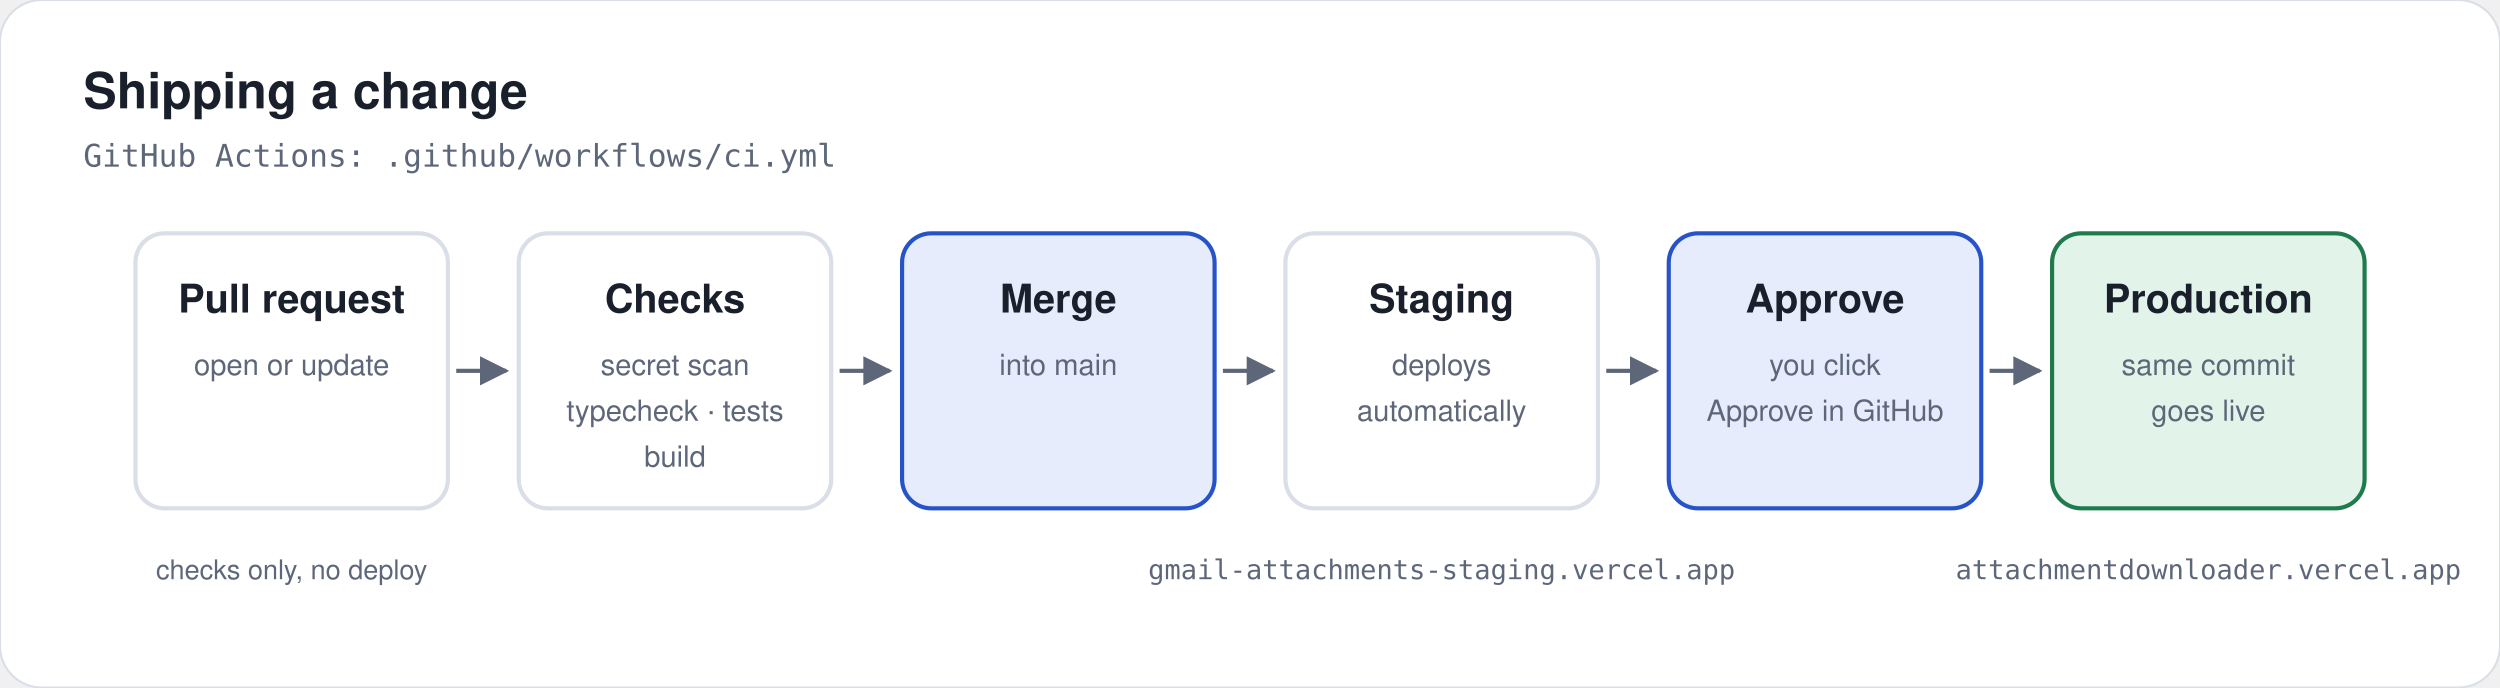
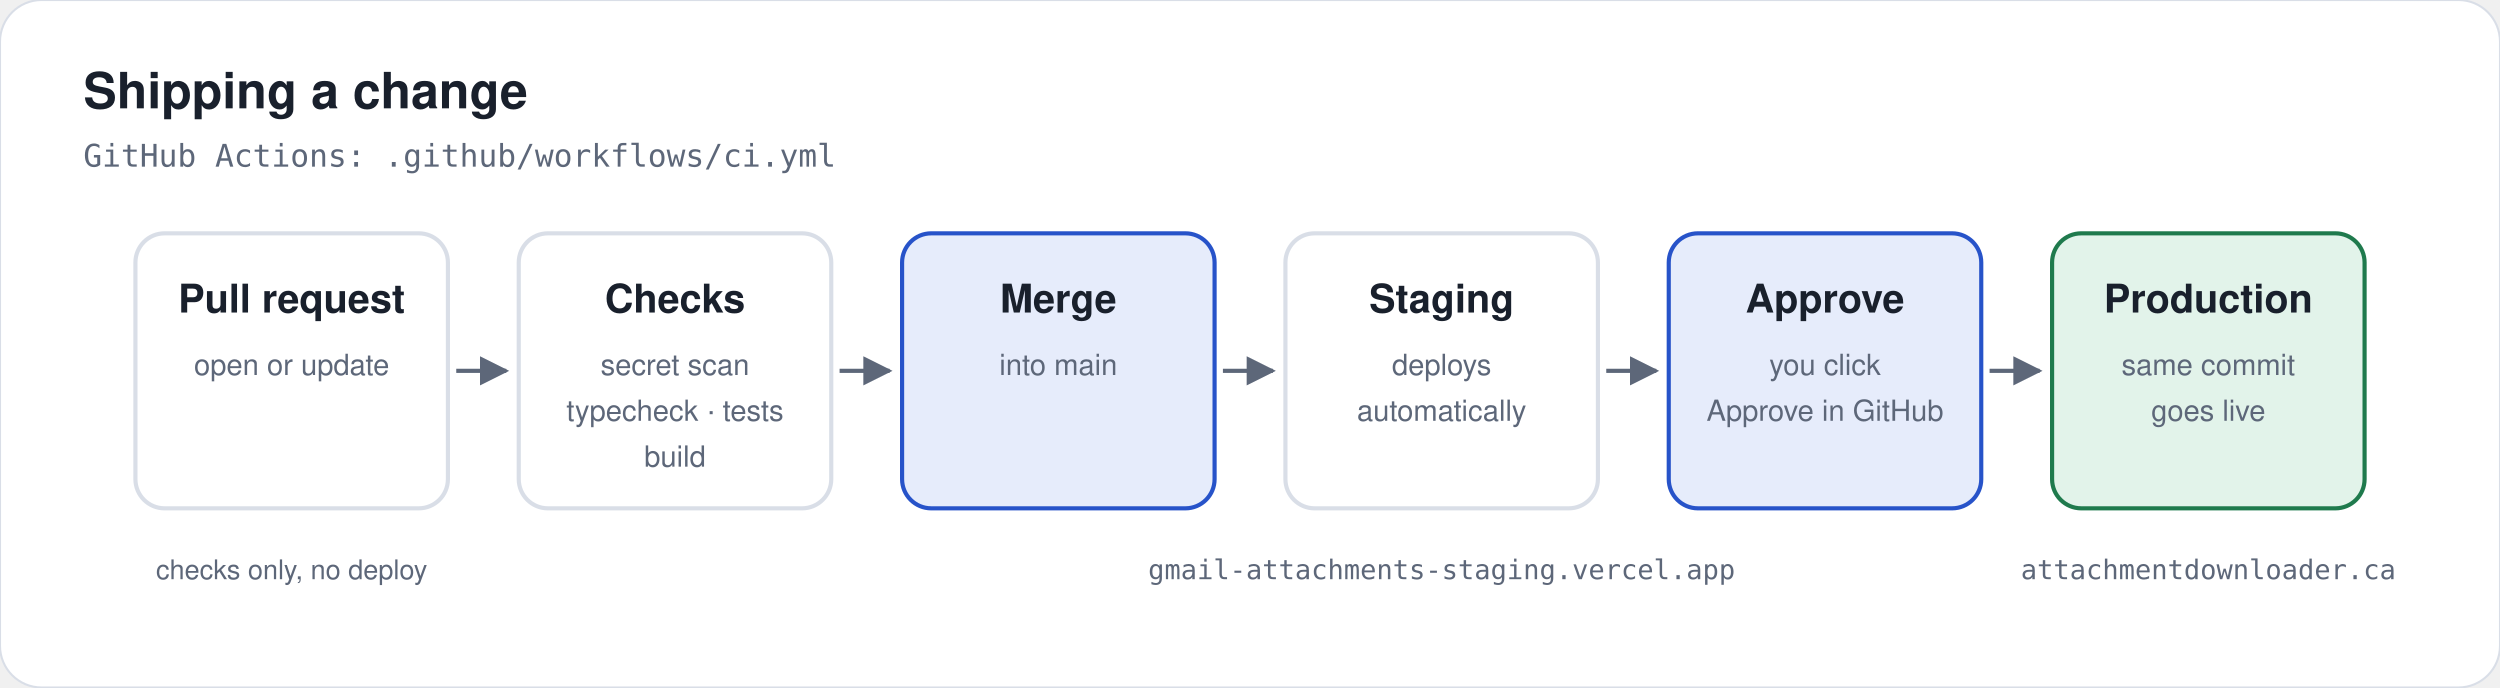
<svg xmlns="http://www.w3.org/2000/svg" width="1200" height="330" viewBox="0 0 1200 330">
  <defs>
    <marker id="a" viewBox="0 0 10 10" refX="9" refY="5" markerWidth="7" markerHeight="7" orient="auto-start-reverse">
      <path d="M0,0 L10,5 L0,10 z" fill="#5d6779" />
    </marker>
  </defs>
  <rect width="1200" height="330" rx="20" fill="#ffffff" stroke="#d9dee7" />
  <text x="40" y="52" font-family="-apple-system, 'Segoe UI', Helvetica, Arial, sans-serif" font-size="24" font-weight="800" fill="#19202c" text-anchor="start">Shipping a change</text>
  <text x="40" y="80" font-family="ui-monospace, SFMono-Regular, Menlo, Consolas, monospace" font-size="15" font-weight="400" fill="#5d6779" text-anchor="start">GitHub Actions: .github/workflows/ci.yml</text>
  <rect x="65.0" y="112" width="150" height="132" rx="14" fill="#ffffff" stroke="#d9dee7" stroke-width="2" />
  <text x="140.0" y="150" font-family="-apple-system, 'Segoe UI', Helvetica, Arial, sans-serif" font-size="19" font-weight="800" fill="#19202c" text-anchor="middle">Pull request</text>
  <text x="140.0" y="180" font-family="-apple-system, 'Segoe UI', Helvetica, Arial, sans-serif" font-size="14" font-weight="400" fill="#5d6779" text-anchor="middle">open or update</text>
  <path d="M219.0,178.0 L243.0,178.0" stroke="#5d6779" stroke-width="2" marker-end="url(#a)" />
  <rect x="249.0" y="112" width="150" height="132" rx="14" fill="#ffffff" stroke="#d9dee7" stroke-width="2" />
  <text x="324.0" y="150" font-family="-apple-system, 'Segoe UI', Helvetica, Arial, sans-serif" font-size="19" font-weight="800" fill="#19202c" text-anchor="middle">Checks</text>
  <text x="324.0" y="180" font-family="-apple-system, 'Segoe UI', Helvetica, Arial, sans-serif" font-size="14" font-weight="400" fill="#5d6779" text-anchor="middle">secret scan</text>
  <text x="324.0" y="202" font-family="-apple-system, 'Segoe UI', Helvetica, Arial, sans-serif" font-size="14" font-weight="400" fill="#5d6779" text-anchor="middle">typecheck · tests</text>
  <text x="324.0" y="224" font-family="-apple-system, 'Segoe UI', Helvetica, Arial, sans-serif" font-size="14" font-weight="400" fill="#5d6779" text-anchor="middle">build</text>
  <path d="M403.0,178.0 L427.0,178.0" stroke="#5d6779" stroke-width="2" marker-end="url(#a)" />
  <rect x="433.0" y="112" width="150" height="132" rx="14" fill="#e6ecfb" stroke="#2753c9" stroke-width="2" />
  <text x="508.0" y="150" font-family="-apple-system, 'Segoe UI', Helvetica, Arial, sans-serif" font-size="19" font-weight="800" fill="#19202c" text-anchor="middle">Merge</text>
  <text x="508.0" y="180" font-family="-apple-system, 'Segoe UI', Helvetica, Arial, sans-serif" font-size="14" font-weight="400" fill="#5d6779" text-anchor="middle">into main</text>
  <path d="M587.0,178.0 L611.0,178.0" stroke="#5d6779" stroke-width="2" marker-end="url(#a)" />
  <rect x="617.0" y="112" width="150" height="132" rx="14" fill="#ffffff" stroke="#d9dee7" stroke-width="2" />
  <text x="692.0" y="150" font-family="-apple-system, 'Segoe UI', Helvetica, Arial, sans-serif" font-size="19" font-weight="800" fill="#19202c" text-anchor="middle">Staging</text>
  <text x="692.0" y="180" font-family="-apple-system, 'Segoe UI', Helvetica, Arial, sans-serif" font-size="14" font-weight="400" fill="#5d6779" text-anchor="middle">deploys</text>
  <text x="692.0" y="202" font-family="-apple-system, 'Segoe UI', Helvetica, Arial, sans-serif" font-size="14" font-weight="400" fill="#5d6779" text-anchor="middle">automatically</text>
  <path d="M771.0,178.0 L795.0,178.0" stroke="#5d6779" stroke-width="2" marker-end="url(#a)" />
  <rect x="801.0" y="112" width="150" height="132" rx="14" fill="#e6ecfb" stroke="#2753c9" stroke-width="2" />
  <text x="876.0" y="150" font-family="-apple-system, 'Segoe UI', Helvetica, Arial, sans-serif" font-size="19" font-weight="800" fill="#19202c" text-anchor="middle">Approve</text>
  <text x="876.0" y="180" font-family="-apple-system, 'Segoe UI', Helvetica, Arial, sans-serif" font-size="14" font-weight="400" fill="#5d6779" text-anchor="middle">you click</text>
  <text x="876.0" y="202" font-family="-apple-system, 'Segoe UI', Helvetica, Arial, sans-serif" font-size="14" font-weight="400" fill="#5d6779" text-anchor="middle">Approve in GitHub</text>
  <path d="M955.0,178.0 L979.0,178.0" stroke="#5d6779" stroke-width="2" marker-end="url(#a)" />
  <rect x="985.0" y="112" width="150" height="132" rx="14" fill="#e2f3ea" stroke="#1f7a4d" stroke-width="2" />
  <text x="1060.0" y="150" font-family="-apple-system, 'Segoe UI', Helvetica, Arial, sans-serif" font-size="19" font-weight="800" fill="#19202c" text-anchor="middle">Production</text>
  <text x="1060.0" y="180" font-family="-apple-system, 'Segoe UI', Helvetica, Arial, sans-serif" font-size="14" font-weight="400" fill="#5d6779" text-anchor="middle">same commit</text>
  <text x="1060.0" y="202" font-family="-apple-system, 'Segoe UI', Helvetica, Arial, sans-serif" font-size="14" font-weight="400" fill="#5d6779" text-anchor="middle">goes live</text>
  <text x="692.0" y="278" font-family="ui-monospace, SFMono-Regular, Menlo, Consolas, monospace" font-size="13" font-weight="400" fill="#5d6779" text-anchor="middle">gmail-attachments-staging.vercel.app</text>
-   <text x="1060.0" y="278" font-family="ui-monospace, SFMono-Regular, Menlo, Consolas, monospace" font-size="13" font-weight="400" fill="#5d6779" text-anchor="middle">attachmentdownloader.vercel.app</text>
+   <text x="1060.0" y="278" font-family="ui-monospace, SFMono-Regular, Menlo, Consolas, monospace" font-size="13" font-weight="400" fill="#5d6779" text-anchor="middle">attachmentdownloader.ca</text>
  <text x="140.0" y="278" font-family="-apple-system, 'Segoe UI', Helvetica, Arial, sans-serif" font-size="13" font-weight="400" fill="#5d6779" text-anchor="middle">checks only, no deploy</text>
</svg>
